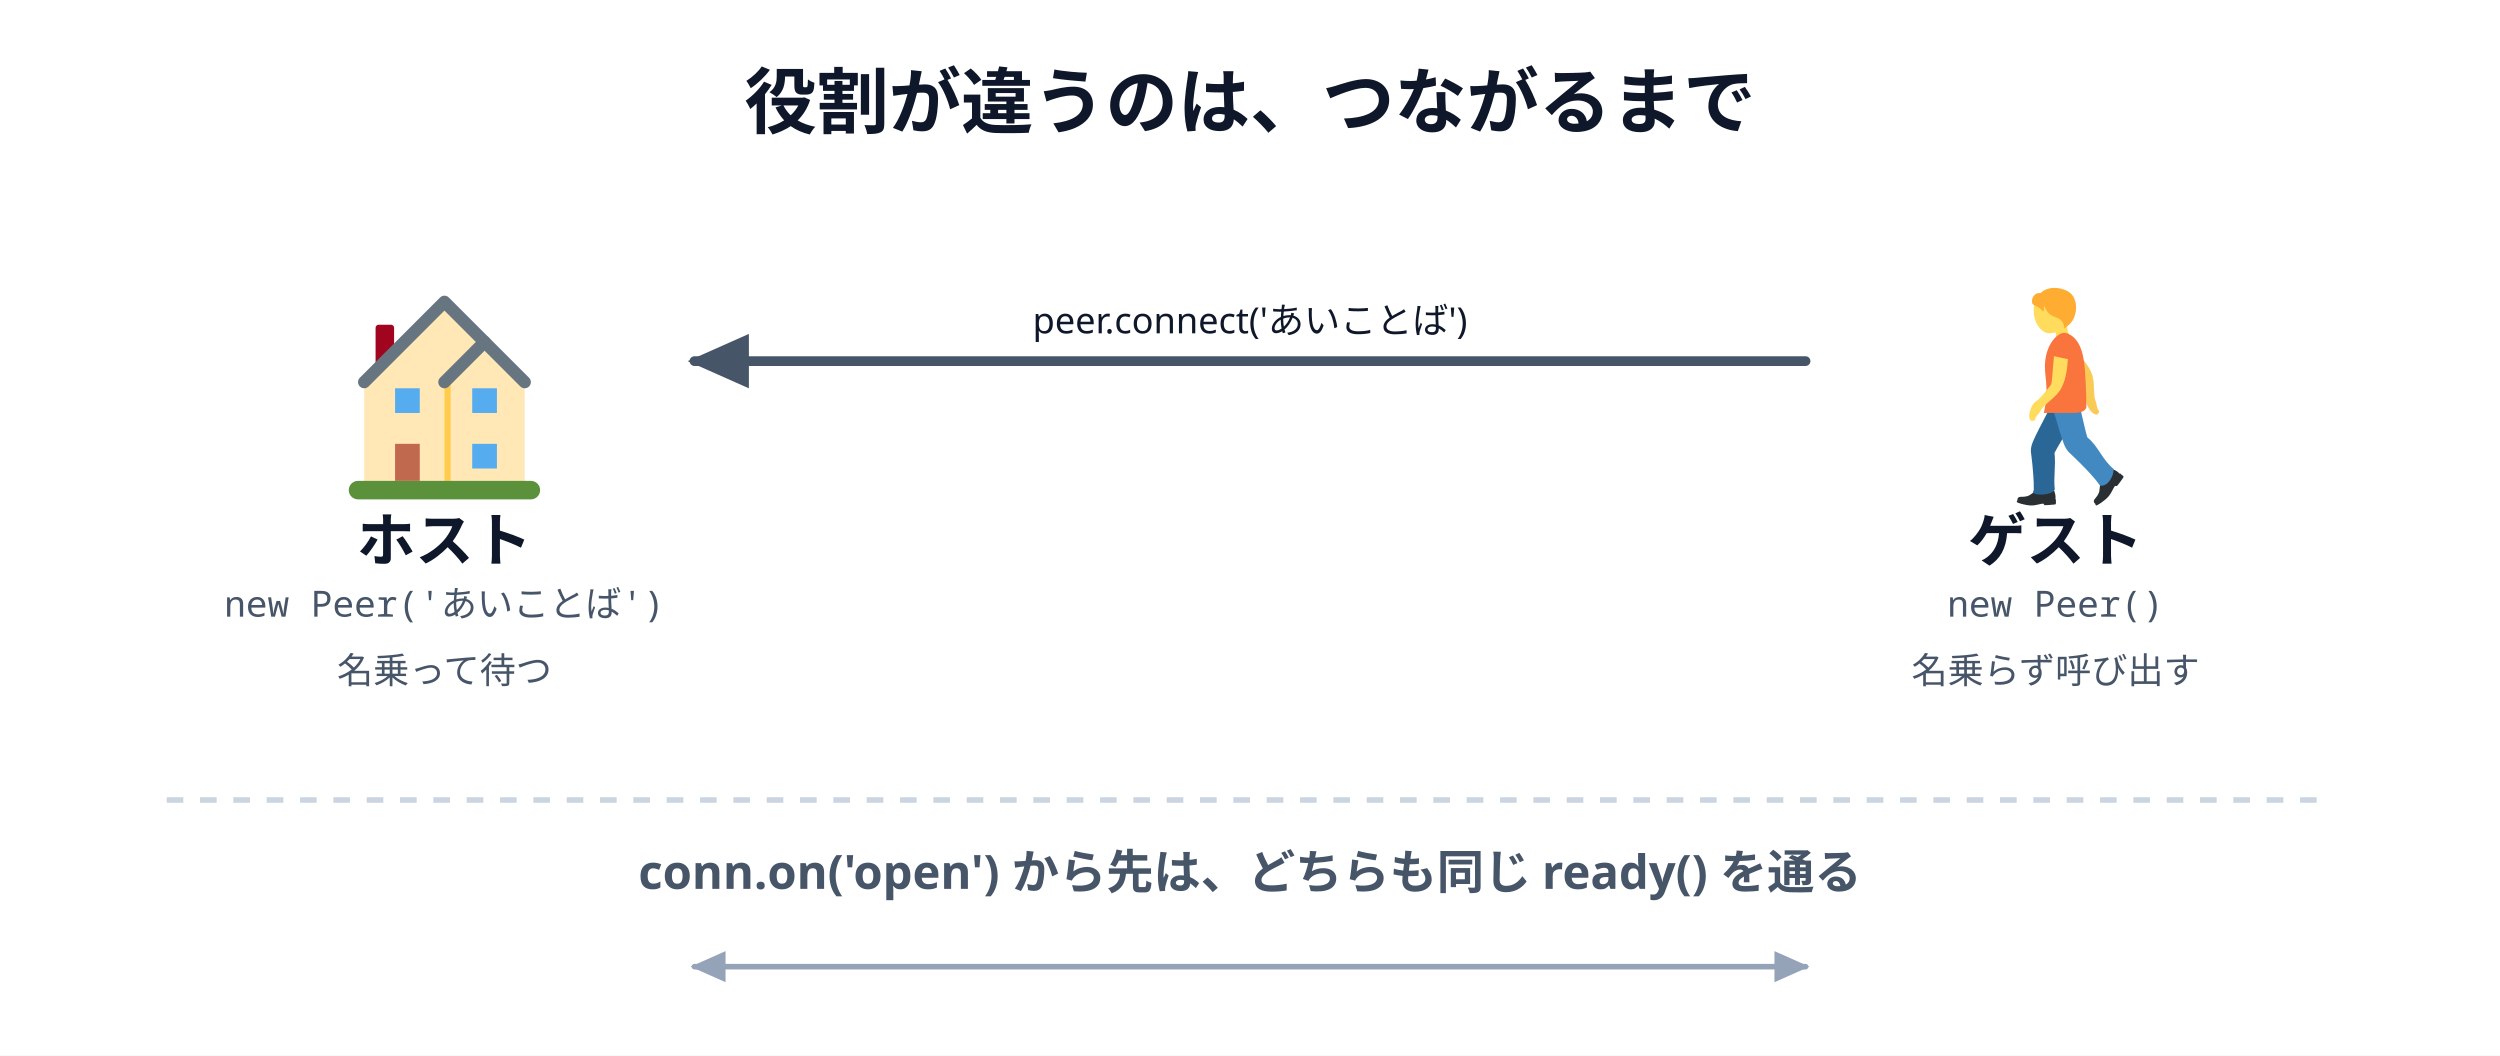
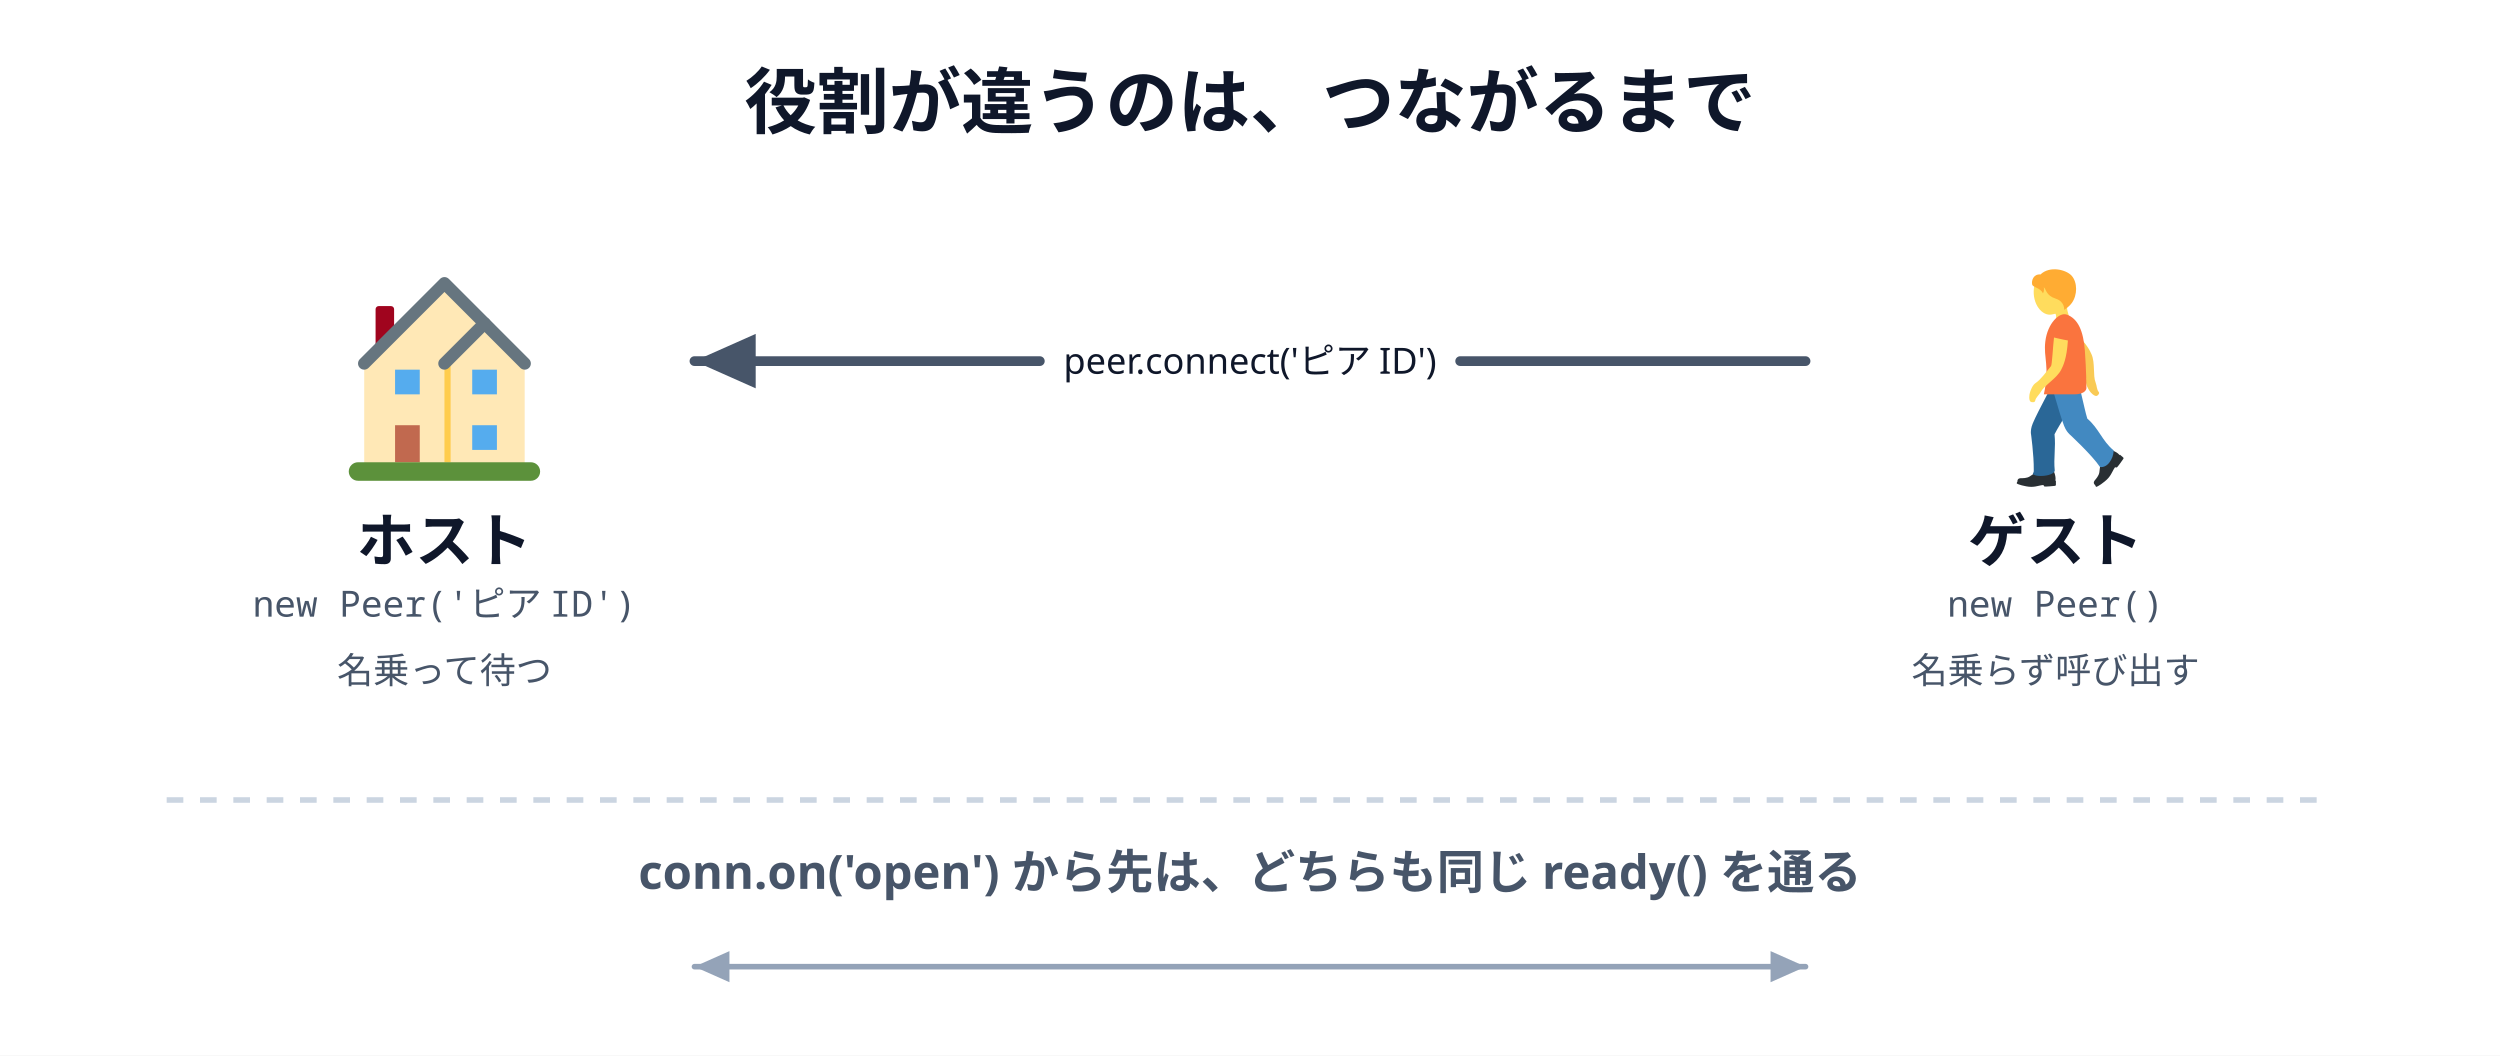
<svg xmlns="http://www.w3.org/2000/svg" width="900" height="380" viewBox="0 0 900 380" font-family="'Hiragino Sans','Noto Sans JP','Yu Gothic','Segoe UI',sans-serif">
  <defs>
-     <marker id="aR" viewBox="0 0 10 10" refX="8" refY="5" markerWidth="7" markerHeight="7" orient="auto-start-reverse">
+     <marker id="aR" viewBox="0 0 10 10" refX="9" refY="5" markerWidth="7" markerHeight="7" orient="auto-start-reverse">
      <path d="M0 1 L9 5 L0 9 z" fill="#475569" />
    </marker>
-     <marker id="aRsub" viewBox="0 0 10 10" refX="8" refY="5" markerWidth="7" markerHeight="7" orient="auto-start-reverse">
+     <marker id="aRsub" viewBox="0 0 10 10" refX="9" refY="5" markerWidth="7" markerHeight="7" orient="auto-start-reverse">
      <path d="M0 1 L9 5 L0 9 z" fill="#94a3b8" />
    </marker>
  </defs>
  <rect x="0" y="0" width="900" height="380" fill="#ffffff" />
  <text x="450" y="46" text-anchor="middle" font-size="26" fill="#0f172a" font-weight="700">役割が違うのは、つながるまで</text>
-   <svg x="120" y="102" width="80" height="80" viewBox="0 0 36 36">
+   <svg x="120.0" y="95.3" width="80.0" height="80.0" viewBox="0 0 36 36">
    <path fill="#A0041E" d="M9.344 14.702h-2c-.276 0-.5-.224-.5-.5v-7c0-.276.224-.5.5-.5h2c.276 0 .5.224.5.5v7c0 .276-.224.5-.5.5z" />
    <path fill="#FFE8B6" d="M5 16L18 3l13 13v17H5z" />
    <path fill="#FFCC4D" d="M18 16h1v16h-1z" />
    <path fill="#66757F" d="M31 17c-.256 0-.512-.098-.707-.293L18 4.414 5.707 16.707c-.391.391-1.023.391-1.414 0s-.391-1.023 0-1.414l13-13c.391-.391 1.023-.391 1.414 0l13 13c.391.391.391 1.023 0 1.414-.195.195-.451.293-.707.293z" />
    <path fill="#66757F" d="M18 17c-.256 0-.512-.098-.707-.293-.391-.391-.391-1.023 0-1.414l6.5-6.5c.391-.391 1.023-.391 1.414 0s.391 1.023 0 1.414l-6.5 6.5c-.195.195-.451.293-.707.293z" />
    <path fill="#C1694F" d="M10 26h4v6h-4z" />
    <path fill="#55ACEE" d="M10 17h4v4h-4zm12.5 0h4v4h-4zm0 9h4v4h-4z" />
    <path fill="#5C913B" d="M33.5 33.5c0 .828-.672 1.5-1.5 1.5H4c-.828 0-1.5-.672-1.5-1.5S3.172 32 4 32h28c.828 0 1.5.672 1.5 1.5z" />
  </svg>
-   <text x="160" y="202" text-anchor="middle" font-size="21" fill="#0f172a" font-weight="700">ホスト</text>
-   <text x="160" y="222" text-anchor="middle" font-size="13" fill="#475569" font-weight="400" font-family="'SFMono-Regular','Consolas','Noto Sans Mono','Courier New',monospace">new Peer('あいことば')</text>
+   <text x="160" y="202.14" text-anchor="middle" font-size="21" fill="#0f172a" font-weight="700">ホスト</text>
+   <text x="160" y="222" text-anchor="middle" font-size="13" fill="#475569" font-weight="400" font-family="'SFMono-Regular','Consolas','Noto Sans Mono','Courier New',monospace">new Peer('ピア ID')</text>
  <text x="160" y="246" text-anchor="middle" font-size="13" fill="#475569" font-weight="400">名乗って待つ</text>
-   <svg x="700" y="102" width="80" height="80" viewBox="0 0 36 36">
+   <svg x="700.0" y="95.3" width="80.0" height="80.0" viewBox="0 0 36 36">
    <path fill="#292F33" d="M18.011 34.975l-.052.016c.018-.068.042-.19.042-.383 0-.303-.156-.869-.199-.95s-.09-.139-.194-.11c-.079.022-.685.326-1.072.341-.719.027-1.066-.618-1.066-.618s-.399.228-.716.413c-.318.185-.687.462-.959.627-.232.141-.497.208-.771.243s-.497.023-.563.029c-.066.006-.621-.061-.641.488l.003.127-.054-.026s-.048.17-.052.202c-.004.033-.024.052.046.096.07.044.378.176.77.274s1.028.243 1.519.243.909-.098 1.151-.156c.243-.058.763-.169.813-.146.05.023.116.191.173.243.058.052 1.61-.081 1.721-.104.112-.023.146-.119.146-.162v-.649c.002-.027-.021-.045-.045-.038zm10.947-3.752l-.504-.429c-.019-.016-.048-.011-.059.012l-.022.051c-.041-.059-.12-.158-.269-.285-.235-.2-.777-.454-.868-.473-.091-.02-.167-.022-.213.077-.035.076-.199.746-.444 1.056-.454.575-1.184.418-1.184.418l-.153.828c-.067.368-.096.838-.148 1.158-.044.273-.167.523-.322.758-.154.236-.31.4-.35.456-.039.055-.457.441-.045.82l.101.081-.055.025s.1.149.122.174c.022.025.025.053.104.028s.386-.177.721-.416c.336-.24.868-.637 1.192-1.018.325-.381.524-.77.64-.996.116-.226.373-.703.424-.727.051-.024.224.036.303.026.078-.01 1.001-1.302 1.057-1.403s.005-.193-.028-.221z" />
    <path fill="#F9CA55" d="M19.3 12.243c.927.96 3.062 2.89 3.109 3.121.251 1.223.614 2.606.52 3.454-.068.615.376 1.298.551 1.583.218.354.781.898 1.141.86.224-.023.567-.43.384-.636-.357-.4-.298-1.009-.522-1.559-.449-1.105-.045-3.194-.661-4.563-.256-.567-.733-1.693-2.824-3.626-.511.462-1.698 1.366-1.698 1.366z" />
    <path fill="#2A6797" d="M16.062 34.203c-1.266.109-1.853-.233-1.721-.416.165-.228.128-.397.13-.536C14.499 30.81 14 27.26 14 27.26c0-.348.003-.813.312-1.562.778-1.883 3.951-7.69 3.951-7.69.548-.958 1.771-1.293 2.729-.744.959.548 1.122 1.405.744 2.729-.715 2.508-2.965 5.602-3.903 7.477.224 2.121-.174 3.853.035 5.857.03.288-.54.767-1.806.876z" />
    <path fill="#4289C1" d="M26.797 31.931c-.364.553-.97.942-1.598.838-1.269-1.924-4.955-5.321-4.955-5.321-.241-.25-.562-.587-.86-1.341-.748-1.895-2.498-8.277-2.498-8.277-.272-1.07.376-2.16 1.446-2.43 1.07-.272 1.783.232 2.43 1.446 1.227 2.301 1.757 6.09 2.384 8.09 1.87 1.568 2.383 3.603 4.275 5.151-.065.857-.26 1.291-.624 1.844z" />
    <path fill="#FFDC5D" d="M18.604 1.418c-1.616-.481-3.893.53-4.11 2.372-.303 2.57 1.323 4.585 2.901 4.276 1.654-.324 2.648-.782 3.177-2.559.528-1.777-.352-3.608-1.968-4.089z" />
    <path fill="#FFDC5D" d="M20.165 5.988c2.045-2.867-3.411-2.136-3.411-2.136-1.034.127-.172 1.793-.579 2.778-.279.682 1.16.907 1.16.907s.646-.065.748.716l.001.007c.025.199.024.438-.042.763-.329 1.61 1.862 2.392 2.19.779.13-.638.012-1.18-.124-1.677l-.013-.045c-.205-.74-.435-1.383.07-2.092z" />
    <path fill="#FFAC33" d="M20.616 1.791c-.861-.977-3.527-1.676-5.056-.215-1.154-.1-1.497 1.019-1.347 1.633.12.49 1.352.514 1.739 1.431.193-.255.207-.744.139-.999.421.341.336 1.339 1.92 1.85 1.532.494 1.382 1.822 1.382 1.822s.747-.435 1.235-1.109c.934-1.286.937-3.336-.012-4.413z" />
    <path fill="#FA743E" d="M23 20s0 1-2 1h-4.898c1-4.578-.094-5.84.241-8.581.361-2.954 2.287-4.771 3.475-4.34 1.822.661 2.693 2.641 2.932 5.858S23 20 23 20z" />
    <path fill="#FFDC5D" d="M17.75 11.792c-.167 1.399-.322 4.433-.479 4.625-.833 1.021-1.722 2.24-2.479 2.729-.549.354-.811 1.174-.927 1.507-.144.414-.213 1.238.057 1.507.169.168.73.177.776-.11.09-.559.626-.917.927-1.467.604-1.104 2.583-2.167 3.292-3.584.294-.588.896-1.729 1.083-4.729-.72-.11-2.25-.478-2.25-.478z" />
  </svg>
-   <text x="740" y="202" text-anchor="middle" font-size="21" fill="#0f172a" font-weight="700">ゲスト</text>
+   <text x="740" y="202.14" text-anchor="middle" font-size="21" fill="#0f172a" font-weight="700">ゲスト</text>
  <text x="740" y="222" text-anchor="middle" font-size="13" fill="#475569" font-weight="400" font-family="'SFMono-Regular','Consolas','Noto Sans Mono','Courier New',monospace">new Peer()</text>
  <text x="740" y="246" text-anchor="middle" font-size="13" fill="#475569" font-weight="400">名乗らず呼び出す</text>
-   <line x1="650" y1="130" x2="250" y2="130" stroke="#475569" stroke-width="3.5" stroke-linecap="round" stroke-linejoin="round" marker-end="url(#aR)" />
-   <text x="450.0" y="120.0" text-anchor="middle" font-size="13" fill="#0f172a" font-weight="400">peer.connect('あいことば')</text>
+   <path d="M650.00 130.00 L525.66 130.00" fill="none" stroke="#475569" stroke-width="3.5" stroke-linecap="round" stroke-linejoin="round" />
+   <path d="M374.34 130.00 L250.00 130.00" fill="none" stroke="#475569" stroke-width="3.5" stroke-linecap="round" stroke-linejoin="round" marker-end="url(#aR)" />
+   <text x="450" y="134.55" text-anchor="middle" font-size="13" fill="#0f172a" font-weight="400">peer.connect('ピア ID')</text>
  <line x1="60" y1="288" x2="840" y2="288" stroke="#cbd5e1" stroke-width="2" stroke-dasharray="6 6" />
  <text x="450" y="320" text-anchor="middle" font-size="17" fill="#475569" font-weight="600">conn.on('open') から先は、どちらも同じ ready() を通る</text>
-   <line x1="250" y1="348" x2="650" y2="348" stroke="#94a3b8" stroke-width="2.0" stroke-linecap="round" stroke-linejoin="round" marker-end="url(#aRsub)" marker-start="url(#aRsub)" />
+   <path d="M250.00 348.00 L650.00 348.00" fill="none" stroke="#94a3b8" stroke-width="2.0" stroke-linecap="round" stroke-linejoin="round" marker-end="url(#aRsub)" marker-start="url(#aRsub)" />
</svg>
